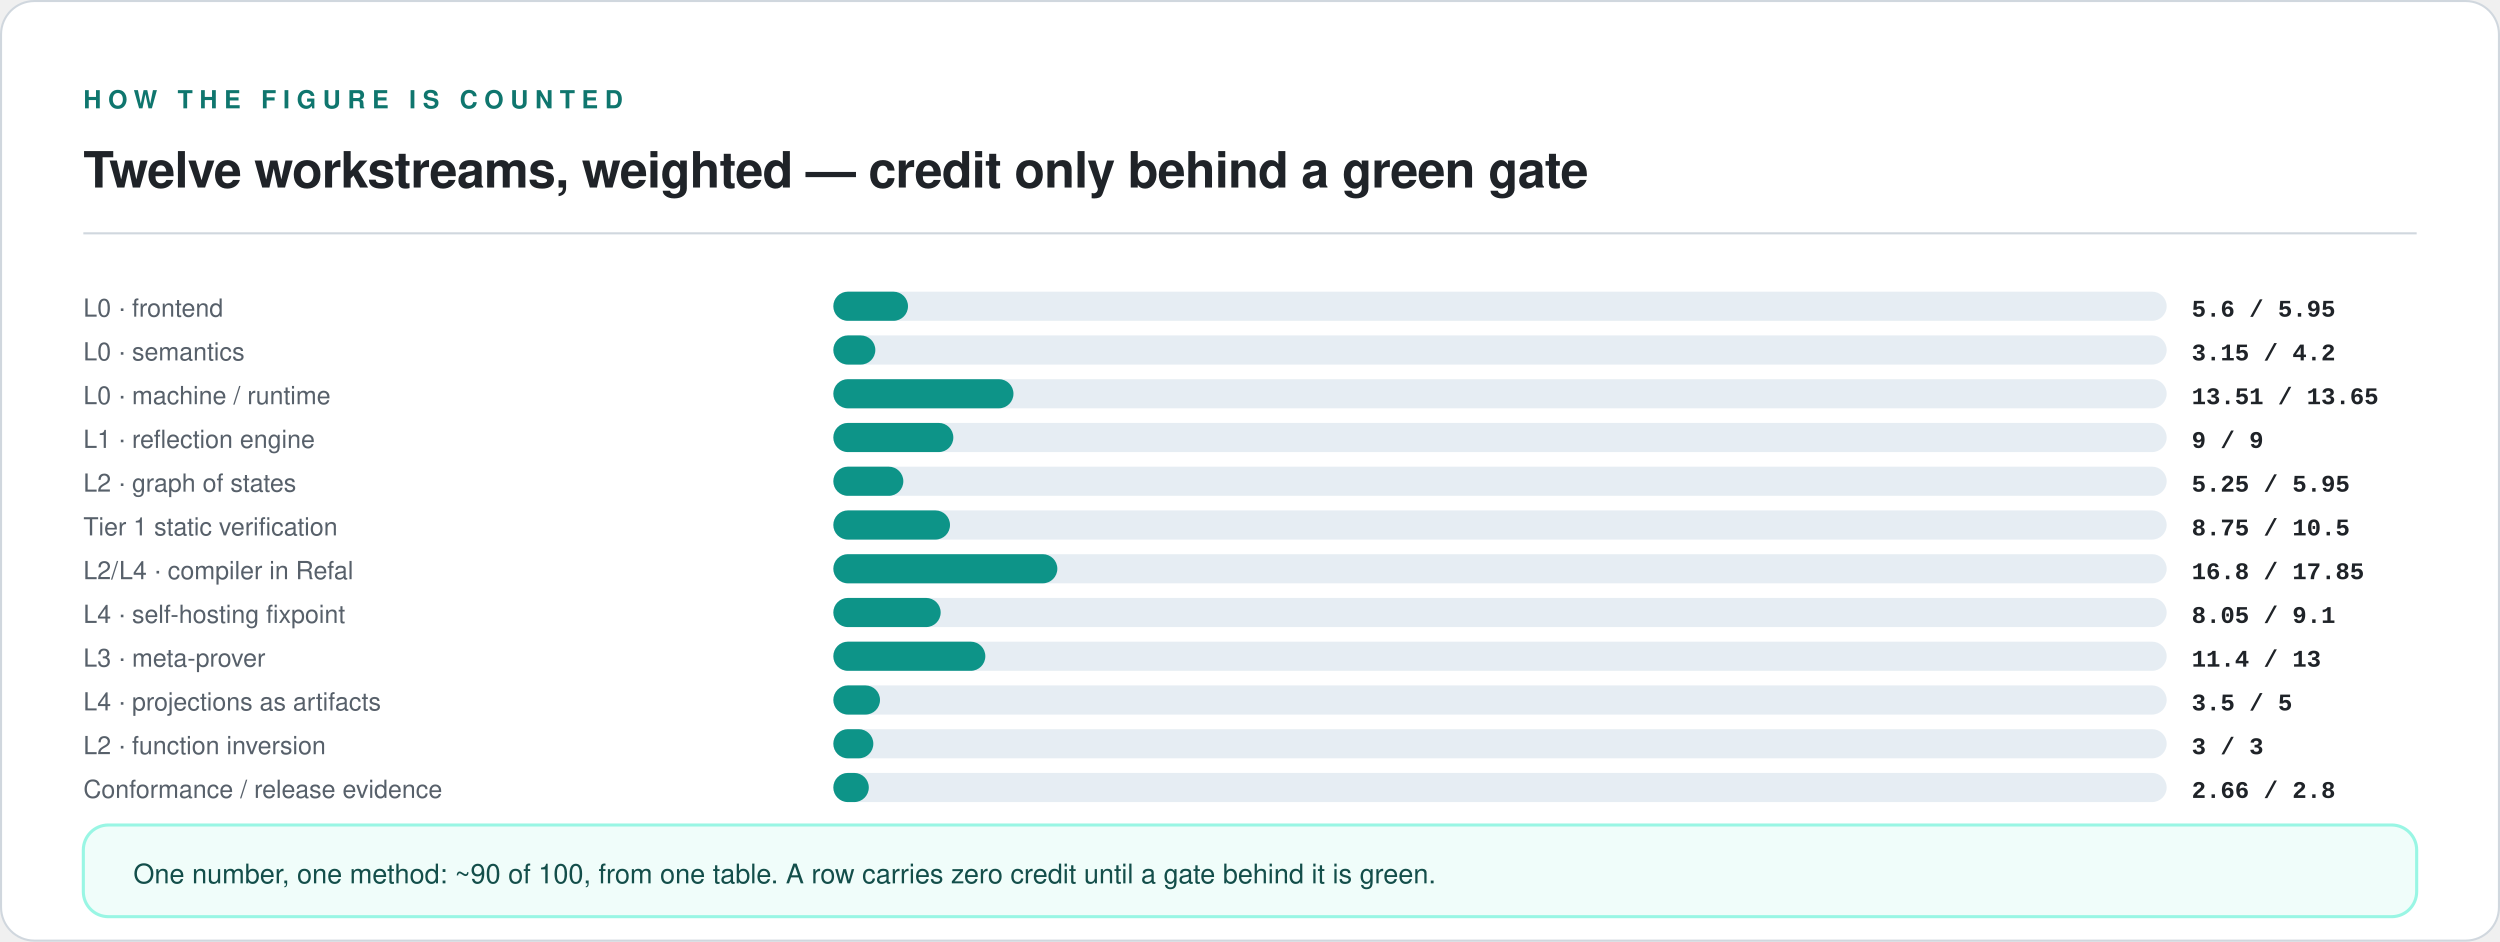
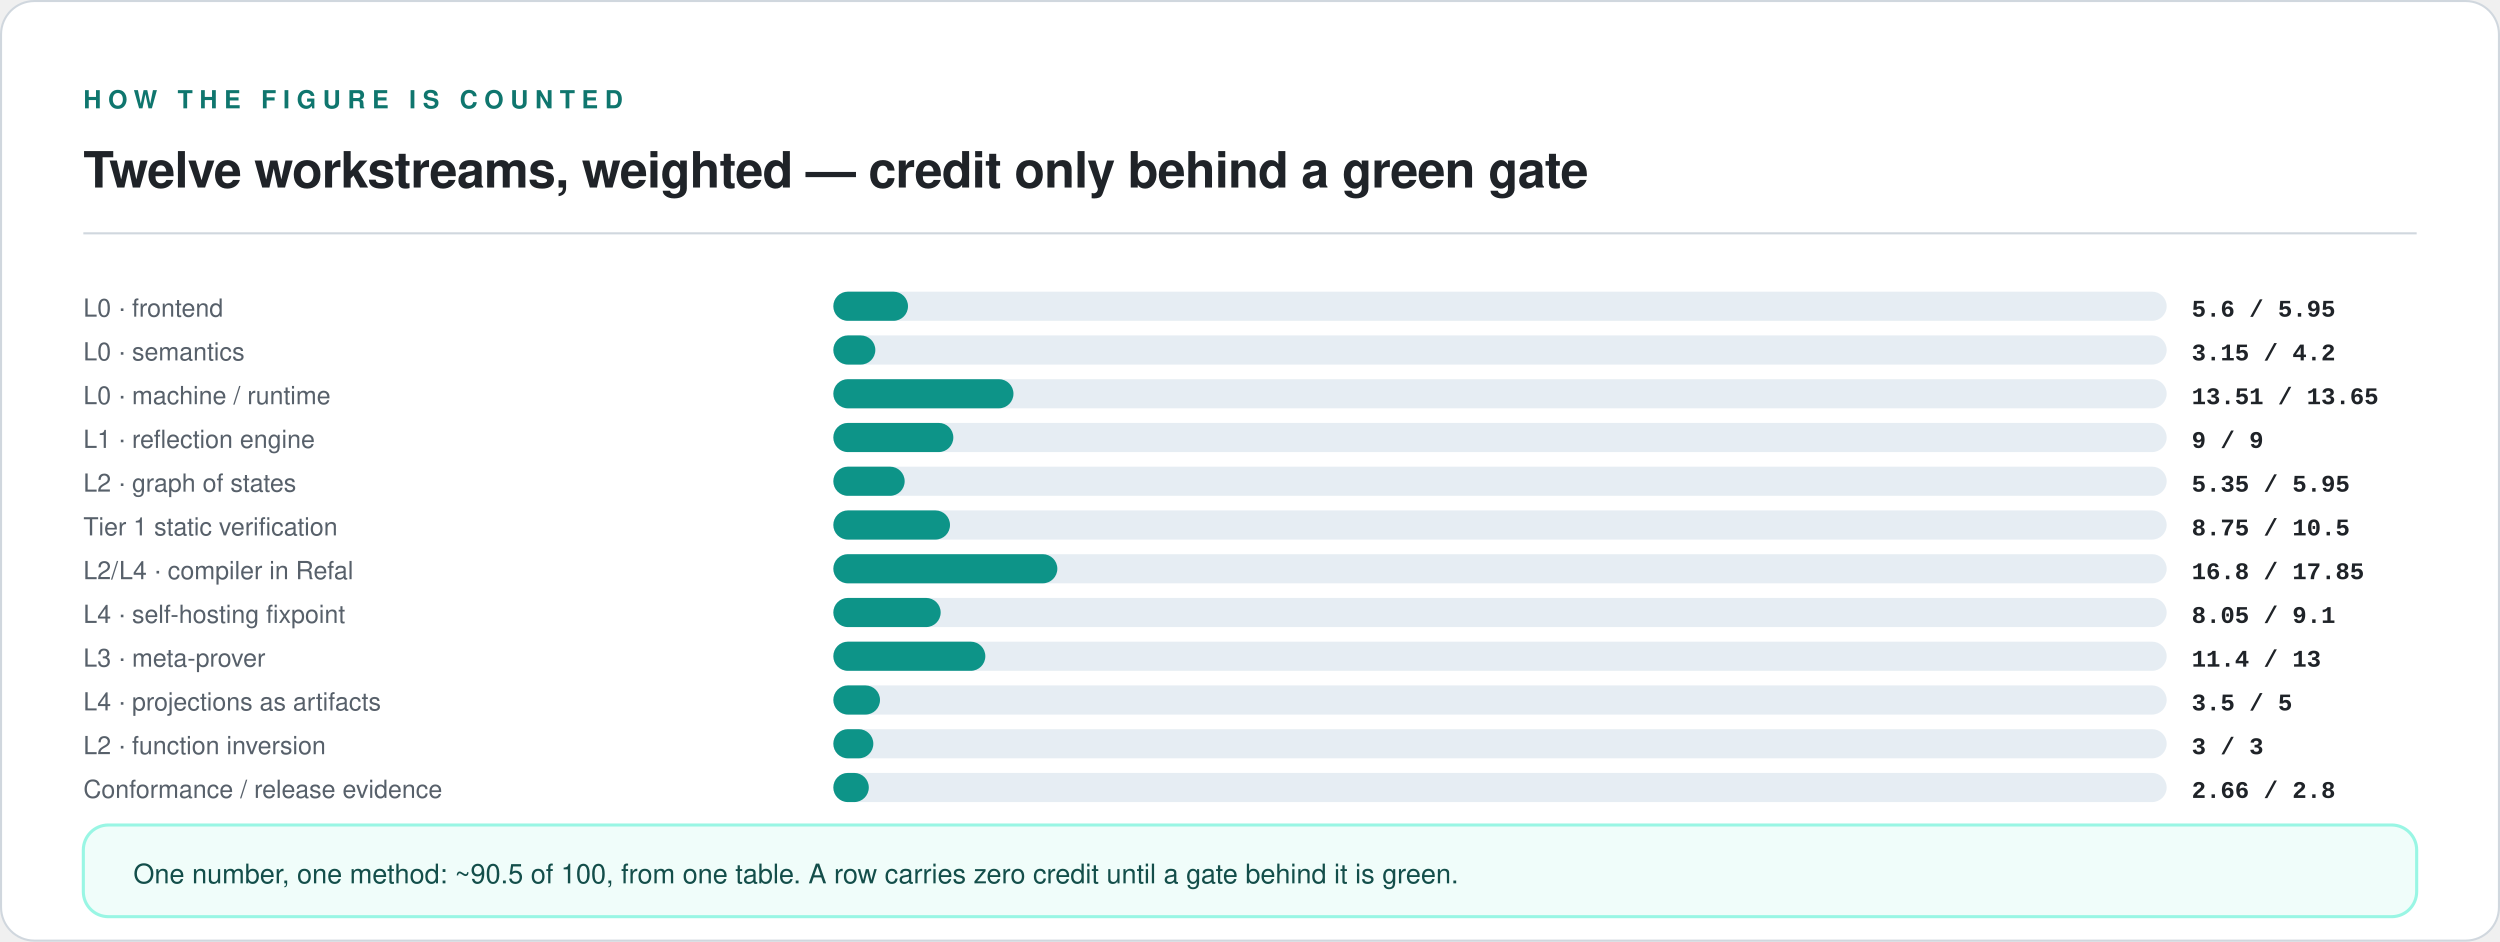
<svg xmlns="http://www.w3.org/2000/svg" viewBox="0 0 1200 452" width="1200" height="452" role="img" aria-labelledby="t d">
  <rect x="0.5" y="0.5" width="1199" height="451" rx="16" fill="#FFFFFF" stroke="#D0D7DE" stroke-width="1" />
  <text x="40" y="52" font-family="ui-sans-serif, -apple-system, 'Segoe UI', Helvetica, Arial, sans-serif" font-size="12" font-weight="600" letter-spacing="3.2" fill="#0F766E">HOW THE FIGURE IS COUNTED</text>
  <text x="40" y="90" font-family="ui-sans-serif, -apple-system, 'Segoe UI', Helvetica, Arial, sans-serif" font-size="24" font-weight="600" letter-spacing="-0.3" fill="#1F2328">Twelve workstreams, weighted — credit only behind a green gate</text>
  <line x1="40" y1="112" x2="1160" y2="112" stroke="#D0D7DE" stroke-width="1" />
  <text x="40" y="152" font-family="ui-sans-serif, -apple-system, 'Segoe UI', Helvetica, Arial, sans-serif" font-size="12" fill="#57606A">L0 · frontend</text>
  <rect x="400" y="140" width="640" height="14" rx="7" fill="#E6EDF3" />
  <rect x="400" y="140" width="35.84" height="14" rx="7" fill="#0D9488" />
  <text x="1052" y="152" font-family="ui-monospace, SFMono-Regular, 'SF Mono', Menlo, Consolas, 'Liberation Mono', monospace" font-size="11.5" font-weight="600" fill="#1F2328">5.6 / 5.95</text>
  <text x="40" y="173" font-family="ui-sans-serif, -apple-system, 'Segoe UI', Helvetica, Arial, sans-serif" font-size="12" fill="#57606A">L0 · semantics</text>
  <rect x="400" y="161" width="640" height="14" rx="7" fill="#E6EDF3" />
  <rect x="400" y="161" width="20.16" height="14" rx="7" fill="#0D9488" />
  <text x="1052" y="173" font-family="ui-monospace, SFMono-Regular, 'SF Mono', Menlo, Consolas, 'Liberation Mono', monospace" font-size="11.5" font-weight="600" fill="#1F2328">3.15 / 4.2</text>
  <text x="40" y="194" font-family="ui-sans-serif, -apple-system, 'Segoe UI', Helvetica, Arial, sans-serif" font-size="12" fill="#57606A">L0 · machine / runtime</text>
  <rect x="400" y="182" width="640" height="14" rx="7" fill="#E6EDF3" />
  <rect x="400" y="182" width="86.464" height="14" rx="7" fill="#0D9488" />
  <text x="1052" y="194" font-family="ui-monospace, SFMono-Regular, 'SF Mono', Menlo, Consolas, 'Liberation Mono', monospace" font-size="11.5" font-weight="600" fill="#1F2328">13.51 / 13.65</text>
  <text x="40" y="215" font-family="ui-sans-serif, -apple-system, 'Segoe UI', Helvetica, Arial, sans-serif" font-size="12" fill="#57606A">L1 · reflection engine</text>
  <rect x="400" y="203" width="640" height="14" rx="7" fill="#E6EDF3" />
  <rect x="400" y="203" width="57.6" height="14" rx="7" fill="#0D9488" />
  <text x="1052" y="215" font-family="ui-monospace, SFMono-Regular, 'SF Mono', Menlo, Consolas, 'Liberation Mono', monospace" font-size="11.5" font-weight="600" fill="#1F2328">9 / 9</text>
  <text x="40" y="236" font-family="ui-sans-serif, -apple-system, 'Segoe UI', Helvetica, Arial, sans-serif" font-size="12" fill="#57606A">L2 · graph of states</text>
  <rect x="400" y="224" width="640" height="14" rx="7" fill="#E6EDF3" />
-   <rect x="400" y="224" width="33.6" height="14" rx="7" fill="#0D9488" />
-   <text x="1052" y="236" font-family="ui-monospace, SFMono-Regular, 'SF Mono', Menlo, Consolas, 'Liberation Mono', monospace" font-size="11.5" font-weight="600" fill="#1F2328">5.25 / 5.95</text>
+   <rect x="400" y="224" width="34.24" height="14" rx="7" fill="#0D9488" />
+   <text x="1052" y="236" font-family="ui-monospace, SFMono-Regular, 'SF Mono', Menlo, Consolas, 'Liberation Mono', monospace" font-size="11.5" font-weight="600" fill="#1F2328">5.35 / 5.95</text>
  <text x="40" y="257" font-family="ui-sans-serif, -apple-system, 'Segoe UI', Helvetica, Arial, sans-serif" font-size="12" fill="#57606A">Tier 1 static verification</text>
  <rect x="400" y="245" width="640" height="14" rx="7" fill="#E6EDF3" />
  <rect x="400" y="245" width="56.0" height="14" rx="7" fill="#0D9488" />
  <text x="1052" y="257" font-family="ui-monospace, SFMono-Regular, 'SF Mono', Menlo, Consolas, 'Liberation Mono', monospace" font-size="11.5" font-weight="600" fill="#1F2328">8.75 / 10.5</text>
  <text x="40" y="278" font-family="ui-sans-serif, -apple-system, 'Segoe UI', Helvetica, Arial, sans-serif" font-size="12" fill="#57606A">L2/L4 · compiler in Refal</text>
  <rect x="400" y="266" width="640" height="14" rx="7" fill="#E6EDF3" />
  <rect x="400" y="266" width="107.52" height="14" rx="7" fill="#0D9488" />
  <text x="1052" y="278" font-family="ui-monospace, SFMono-Regular, 'SF Mono', Menlo, Consolas, 'Liberation Mono', monospace" font-size="11.5" font-weight="600" fill="#1F2328">16.8 / 17.85</text>
  <text x="40" y="299" font-family="ui-sans-serif, -apple-system, 'Segoe UI', Helvetica, Arial, sans-serif" font-size="12" fill="#57606A">L4 · self-hosting fixpoint</text>
  <rect x="400" y="287" width="640" height="14" rx="7" fill="#E6EDF3" />
  <rect x="400" y="287" width="51.52" height="14" rx="7" fill="#0D9488" />
  <text x="1052" y="299" font-family="ui-monospace, SFMono-Regular, 'SF Mono', Menlo, Consolas, 'Liberation Mono', monospace" font-size="11.5" font-weight="600" fill="#1F2328">8.05 / 9.1</text>
  <text x="40" y="320" font-family="ui-sans-serif, -apple-system, 'Segoe UI', Helvetica, Arial, sans-serif" font-size="12" fill="#57606A">L3 · meta-prover</text>
  <rect x="400" y="308" width="640" height="14" rx="7" fill="#E6EDF3" />
  <rect x="400" y="308" width="72.96" height="14" rx="7" fill="#0D9488" />
  <text x="1052" y="320" font-family="ui-monospace, SFMono-Regular, 'SF Mono', Menlo, Consolas, 'Liberation Mono', monospace" font-size="11.5" font-weight="600" fill="#1F2328">11.4 / 13</text>
  <text x="40" y="341" font-family="ui-sans-serif, -apple-system, 'Segoe UI', Helvetica, Arial, sans-serif" font-size="12" fill="#57606A">L4 · projections as artifacts</text>
  <rect x="400" y="329" width="640" height="14" rx="7" fill="#E6EDF3" />
  <rect x="400" y="329" width="22.4" height="14" rx="7" fill="#0D9488" />
  <text x="1052" y="341" font-family="ui-monospace, SFMono-Regular, 'SF Mono', Menlo, Consolas, 'Liberation Mono', monospace" font-size="11.5" font-weight="600" fill="#1F2328">3.5 / 5</text>
  <text x="40" y="362" font-family="ui-sans-serif, -apple-system, 'Segoe UI', Helvetica, Arial, sans-serif" font-size="12" fill="#57606A">L2 · function inversion</text>
  <rect x="400" y="350" width="640" height="14" rx="7" fill="#E6EDF3" />
  <rect x="400" y="350" width="19.2" height="14" rx="7" fill="#0D9488" />
  <text x="1052" y="362" font-family="ui-monospace, SFMono-Regular, 'SF Mono', Menlo, Consolas, 'Liberation Mono', monospace" font-size="11.5" font-weight="600" fill="#1F2328">3 / 3</text>
  <text x="40" y="383" font-family="ui-sans-serif, -apple-system, 'Segoe UI', Helvetica, Arial, sans-serif" font-size="12" fill="#57606A">Conformance / release evidence</text>
  <rect x="400" y="371" width="640" height="14" rx="7" fill="#E6EDF3" />
  <rect x="400" y="371" width="17.024" height="14" rx="7" fill="#0D9488" />
  <text x="1052" y="383" font-family="ui-monospace, SFMono-Regular, 'SF Mono', Menlo, Consolas, 'Liberation Mono', monospace" font-size="11.5" font-weight="600" fill="#1F2328">2.66 / 2.8</text>
  <rect x="40" y="396" width="1120" height="44" rx="12" fill="#F0FDFA" stroke="#99F6E4" stroke-width="1.5" />
-   <text x="64" y="424" font-family="ui-sans-serif, -apple-system, 'Segoe UI', Helvetica, Arial, sans-serif" font-size="13" fill="#134E4A">One number, one method: ~90 of 100, from one table. A row carries zero credit until a gate behind it is green.</text>
+   <text x="64" y="424" font-family="ui-sans-serif, -apple-system, 'Segoe UI', Helvetica, Arial, sans-serif" font-size="13" fill="#134E4A">One number, one method: ~90.5 of 100, from one table. A row carries zero credit until a gate behind it is green.</text>
</svg>
